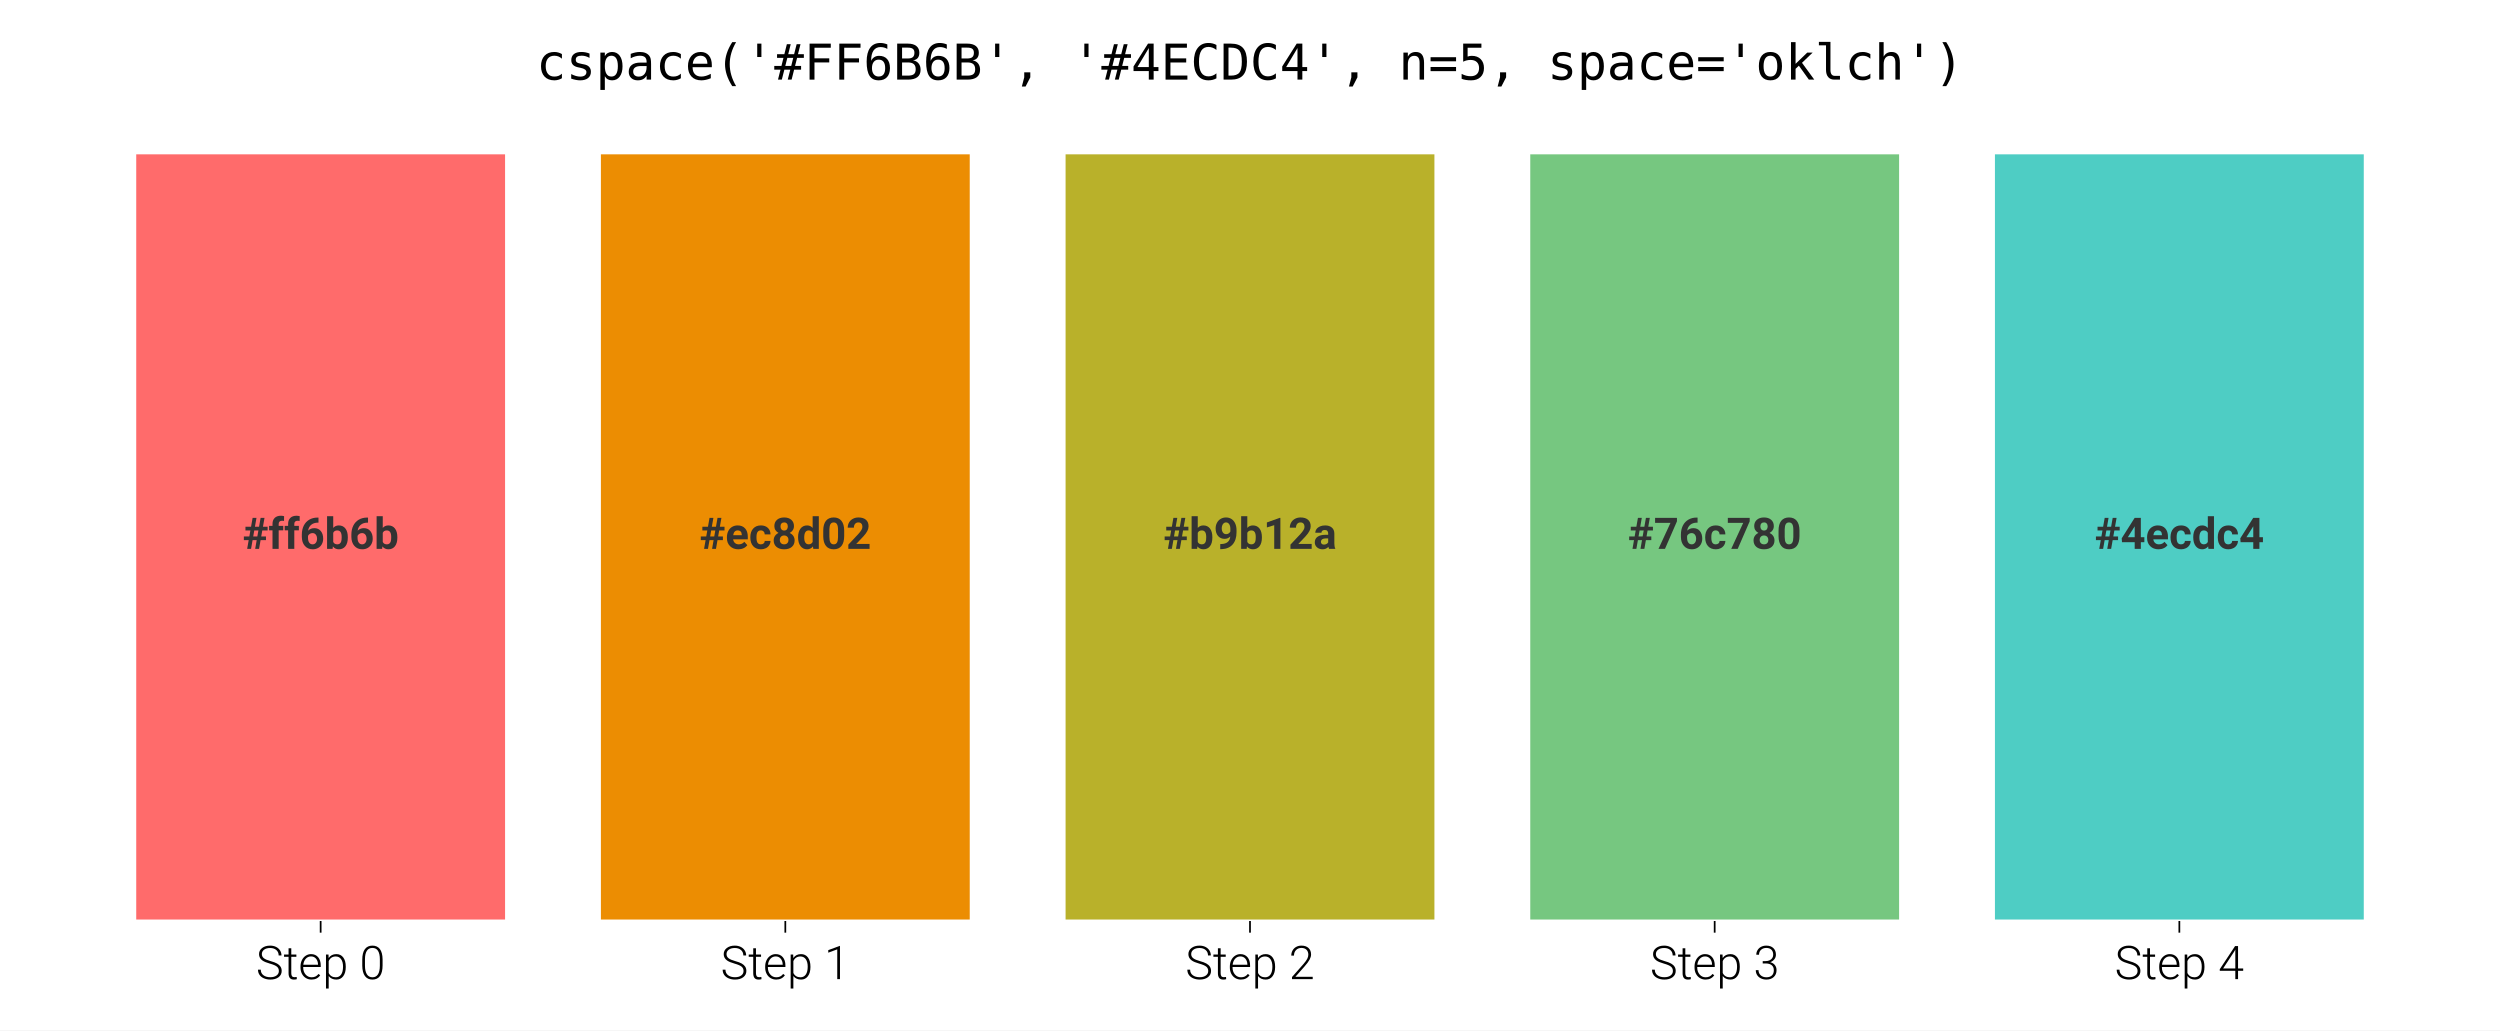
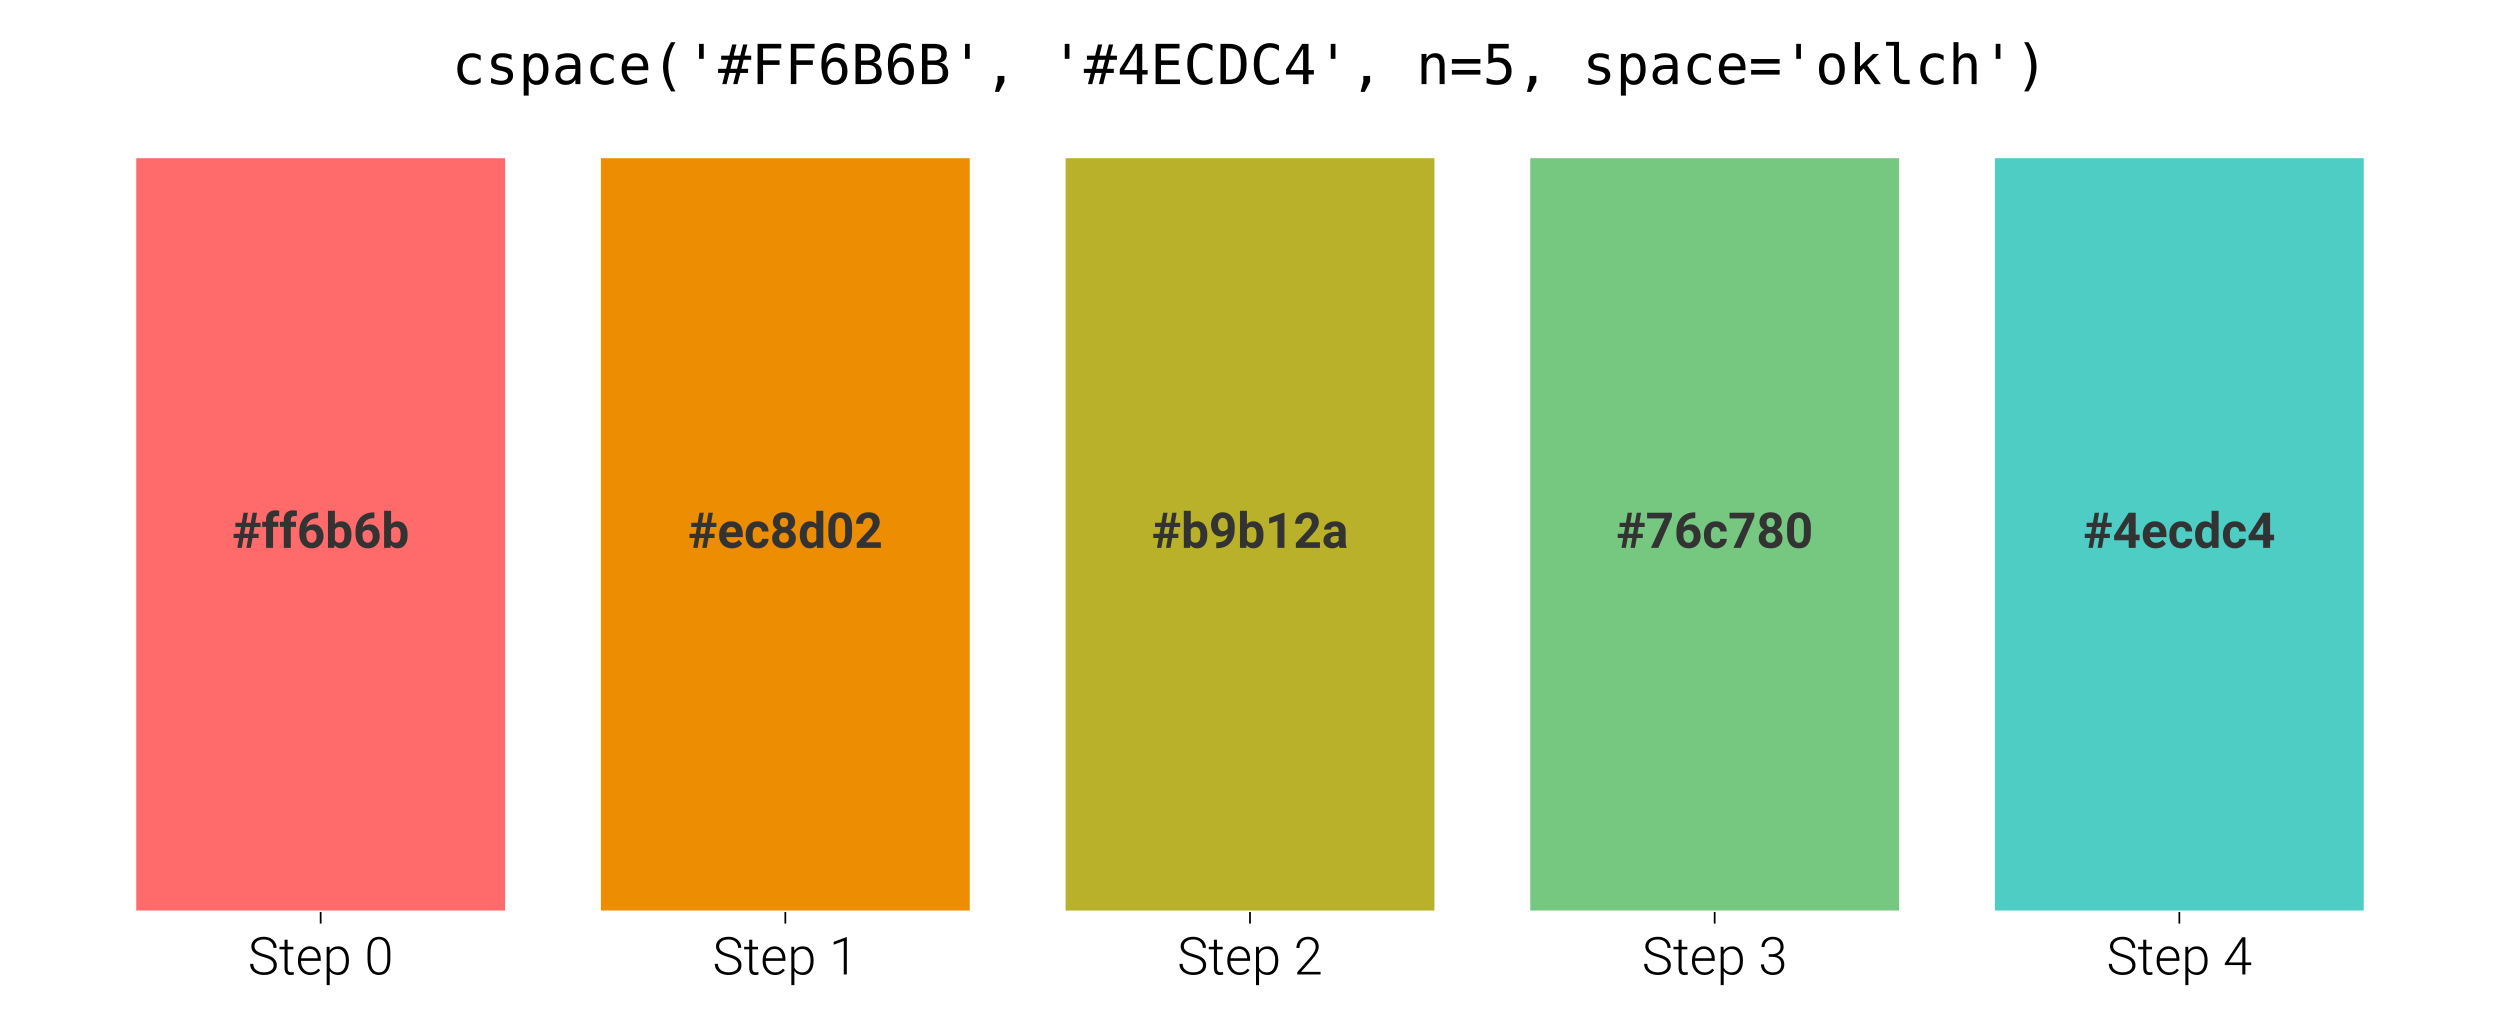
- <svg xmlns="http://www.w3.org/2000/svg" xmlns:xlink="http://www.w3.org/1999/xlink" width="430.216pt" height="177.319pt" viewBox="0 0 430.216 177.319" version="1.1">
+ <svg xmlns="http://www.w3.org/2000/svg" xmlns:xlink="http://www.w3.org/1999/xlink" width="430.056pt" height="176.659pt" viewBox="0 0 430.056 176.659" version="1.1">
  <defs>
    <style type="text/css">*{stroke-linejoin: round; stroke-linecap: butt}</style>
  </defs>
  <g id="figure_1">
    <g id="patch_1">
-       <path d="M 0 177.319  L 430.216 177.319  L 430.216 0  L 0 0  z " style="fill: #ffffff" />
+       <path d="M 0 176.659  L 430.056 176.659  L 430.056 0  L 0 0  z " style="fill: #ffffff" />
    </g>
    <g id="axes_1">
      <g id="patch_2">
-         <path d="M 7.2 158.494  L 423.016 158.494  L 423.016 19.704  L 7.2 19.704  z " style="fill: #ffffff" />
+         <path d="M 7.2 156.881  L 422.856 156.881  L 422.856 20.469  L 7.2 20.469  z " style="fill: #ffffff" />
      </g>
      <g id="patch_3">
-         <path d="M 23.193 158.494  L 87.165 158.494  L 87.165 26.313  L 23.193 26.313  z " clip-path="url(#pc595d42ce3)" style="fill: #ff6b6b; stroke: #ffffff; stroke-width: 0.5; stroke-linejoin: miter" />
+         <path d="M 23.187 156.881  L 87.134 156.881  L 87.134 26.965  L 23.187 26.965  z " clip-path="url(#p23bd2261ed)" style="fill: #ff6b6b; stroke: #ffffff; stroke-width: 0.5; stroke-linejoin: miter" />
      </g>
      <g id="patch_4">
-         <path d="M 103.157 158.494  L 167.129 158.494  L 167.129 26.313  L 103.157 26.313  z " clip-path="url(#pc595d42ce3)" style="fill: #ec8d02; stroke: #ffffff; stroke-width: 0.5; stroke-linejoin: miter" />
+         <path d="M 103.121 156.881  L 167.068 156.881  L 167.068 26.965  L 103.121 26.965  z " clip-path="url(#p23bd2261ed)" style="fill: #ec8d02; stroke: #ffffff; stroke-width: 0.5; stroke-linejoin: miter" />
      </g>
      <g id="patch_5">
-         <path d="M 183.122 158.494  L 247.094 158.494  L 247.094 26.313  L 183.122 26.313  z " clip-path="url(#pc595d42ce3)" style="fill: #b9b12a; stroke: #ffffff; stroke-width: 0.5; stroke-linejoin: miter" />
+         <path d="M 183.054 156.881  L 247.001 156.881  L 247.001 26.965  L 183.054 26.965  z " clip-path="url(#p23bd2261ed)" style="fill: #b9b12a; stroke: #ffffff; stroke-width: 0.5; stroke-linejoin: miter" />
      </g>
      <g id="patch_6">
-         <path d="M 263.087 158.494  L 327.058 158.494  L 327.058 26.313  L 263.087 26.313  z " clip-path="url(#pc595d42ce3)" style="fill: #76c780; stroke: #ffffff; stroke-width: 0.5; stroke-linejoin: miter" />
+         <path d="M 262.988 156.881  L 326.935 156.881  L 326.935 26.965  L 262.988 26.965  z " clip-path="url(#p23bd2261ed)" style="fill: #76c780; stroke: #ffffff; stroke-width: 0.5; stroke-linejoin: miter" />
      </g>
      <g id="patch_7">
-         <path d="M 343.051 158.494  L 407.023 158.494  L 407.023 26.313  L 343.051 26.313  z " clip-path="url(#pc595d42ce3)" style="fill: #4ecdc4; stroke: #ffffff; stroke-width: 0.5; stroke-linejoin: miter" />
+         <path d="M 342.922 156.881  L 406.869 156.881  L 406.869 26.965  L 342.922 26.965  z " clip-path="url(#p23bd2261ed)" style="fill: #4ecdc4; stroke: #ffffff; stroke-width: 0.5; stroke-linejoin: miter" />
      </g>
      <g id="matplotlib.axis_1">
        <g id="xtick_1">
          <g id="line2d_1">
            <defs>
-               <path id="ma84f473c8e" d="M 0 0  L 0 2  " style="stroke: #000000; stroke-width: 0.3" />
+               <path id="m0c2457143b" d="M 0 0  L 0 2  " style="stroke: #000000; stroke-width: 0.3" />
            </defs>
            <g>
-               <use xlink:href="#ma84f473c8e" x="55.179" y="158.494" style="stroke: #000000; stroke-width: 0.3" />
+               <use xlink:href="#m0c2457143b" x="55.16" y="156.881" style="stroke: #000000; stroke-width: 0.3" />
            </g>
          </g>
          <g id="text_1">
-             <g transform="translate(44.05185 168.4939) scale(0.08 -0.08)">
+             <g transform="translate(42.64252 167.6311) scale(0.09 -0.09)">
              <defs>
                <path id="Roboto-Light-53" d="M 3150 1119  Q 3150 1497 2884 1717  Q 2619 1938 1912 2136  Q 1206 2334 881 2569  Q 419 2900 419 3438  Q 419 3959 848 4286  Q 1278 4613 1947 4613  Q 2400 4613 2758 4438  Q 3116 4263 3312 3950  Q 3509 3638 3509 3253  L 3122 3253  Q 3122 3719 2803 4001  Q 2484 4284 1947 4284  Q 1425 4284 1115 4051  Q 806 3819 806 3444  Q 806 3097 1084 2878  Q 1363 2659 1975 2492  Q 2588 2325 2903 2145  Q 3219 1966 3378 1716  Q 3538 1466 3538 1125  Q 3538 588 3108 262  Q 2678 -63 1975 -63  Q 1494 -63 1092 109  Q 691 281 483 590  Q 275 900 275 1300  L 659 1300  Q 659 819 1018 541  Q 1378 263 1975 263  Q 2506 263 2828 497  Q 3150 731 3150 1119  z " transform="scale(0.015625)" />
                <path id="Roboto-Light-74" d="M 1069 4247  L 1069 3381  L 1769 3381  L 1769 3075  L 1069 3075  L 1069 822  Q 1069 541 1170 403  Q 1272 266 1509 266  Q 1603 266 1813 297  L 1828 -9  Q 1681 -63 1428 -63  Q 1044 -63 869 160  Q 694 384 694 819  L 694 3075  L 72 3075  L 72 3381  L 694 3381  L 694 4247  L 1069 4247  z " transform="scale(0.015625)" />
                <path id="Roboto-Light-65" d="M 1797 -63  Q 1366 -63 1017 150  Q 669 363 475 742  Q 281 1122 281 1594  L 281 1728  Q 281 2216 470 2606  Q 659 2997 996 3220  Q 1334 3444 1728 3444  Q 2344 3444 2705 3023  Q 3066 2603 3066 1875  L 3066 1666  L 653 1666  L 653 1594  Q 653 1019 983 636  Q 1313 253 1813 253  Q 2113 253 2342 362  Q 2572 472 2759 713  L 2994 534  Q 2581 -63 1797 -63  z M 1728 3125  Q 1306 3125 1017 2815  Q 728 2506 666 1984  L 2694 1984  L 2694 2025  Q 2678 2513 2415 2819  Q 2153 3125 1728 3125  z " transform="scale(0.015625)" />
                <path id="Roboto-Light-70" d="M 3206 1656  Q 3206 866 2856 401  Q 2506 -63 1919 -63  Q 1225 -63 856 425  L 856 -1300  L 484 -1300  L 484 3381  L 831 3381  L 850 2903  Q 1216 3444 1909 3444  Q 2516 3444 2861 2984  Q 3206 2525 3206 1709  L 3206 1656  z M 2831 1722  Q 2831 2369 2565 2744  Q 2300 3119 1825 3119  Q 1481 3119 1234 2953  Q 988 2788 856 2472  L 856 850  Q 991 559 1241 406  Q 1491 253 1831 253  Q 2303 253 2567 629  Q 2831 1006 2831 1722  z " transform="scale(0.015625)" />
                <path id="Roboto-Light-20" transform="scale(0.015625)" />
                <path id="Roboto-Light-30" d="M 3172 1897  Q 3172 934 2819 435  Q 2466 -63 1778 -63  Q 1103 -63 743 426  Q 384 916 375 1850  L 375 2666  Q 375 3625 731 4119  Q 1088 4613 1772 4613  Q 2447 4613 2803 4136  Q 3159 3659 3172 2731  L 3172 1897  z M 2797 2713  Q 2797 3494 2542 3894  Q 2288 4294 1772 4294  Q 1266 4294 1009 3903  Q 753 3513 747 2750  L 747 1856  Q 747 1078 1011 665  Q 1275 253 1778 253  Q 2278 253 2536 656  Q 2794 1059 2797 1838  L 2797 2713  z " transform="scale(0.015625)" />
              </defs>
              <use xlink:href="#Roboto-Light-53" />
              <use xlink:href="#Roboto-Light-74" transform="translate(59.22852 0)" />
              <use xlink:href="#Roboto-Light-65" transform="translate(91.35742 0)" />
              <use xlink:href="#Roboto-Light-70" transform="translate(143.0176 0)" />
              <use xlink:href="#Roboto-Light-20" transform="translate(198.4375 0)" />
              <use xlink:href="#Roboto-Light-30" transform="translate(222.7539 0)" />
            </g>
          </g>
        </g>
        <g id="xtick_2">
          <g id="line2d_2">
            <g>
-               <use xlink:href="#ma84f473c8e" x="135.143" y="158.494" style="stroke: #000000; stroke-width: 0.3" />
+               <use xlink:href="#m0c2457143b" x="135.094" y="156.881" style="stroke: #000000; stroke-width: 0.3" />
            </g>
          </g>
          <g id="text_2">
-             <g transform="translate(124.0164 168.4939) scale(0.08 -0.08)">
+             <g transform="translate(122.5763 167.6311) scale(0.09 -0.09)">
              <defs>
                <path id="Roboto-Light-31" d="M 2169 0  L 1794 0  L 1794 4100  L 556 3641  L 556 3991  L 2106 4566  L 2169 4566  L 2169 0  z " transform="scale(0.015625)" />
              </defs>
              <use xlink:href="#Roboto-Light-53" />
              <use xlink:href="#Roboto-Light-74" transform="translate(59.22852 0)" />
              <use xlink:href="#Roboto-Light-65" transform="translate(91.35742 0)" />
              <use xlink:href="#Roboto-Light-70" transform="translate(143.0176 0)" />
              <use xlink:href="#Roboto-Light-20" transform="translate(198.4375 0)" />
              <use xlink:href="#Roboto-Light-31" transform="translate(222.7539 0)" />
            </g>
          </g>
        </g>
        <g id="xtick_3">
          <g id="line2d_3">
            <g>
-               <use xlink:href="#ma84f473c8e" x="215.108" y="158.494" style="stroke: #000000; stroke-width: 0.3" />
+               <use xlink:href="#m0c2457143b" x="215.028" y="156.881" style="stroke: #000000; stroke-width: 0.3" />
            </g>
          </g>
          <g id="text_3">
-             <g transform="translate(203.9809 168.4939) scale(0.08 -0.08)">
+             <g transform="translate(202.51 167.6311) scale(0.09 -0.09)">
              <defs>
                <path id="Roboto-Light-32" d="M 3278 0  L 428 0  L 428 288  L 1988 2056  Q 2375 2503 2525 2793  Q 2675 3084 2675 3359  Q 2675 3791 2422 4042  Q 2169 4294 1725 4294  Q 1266 4294 983 4000  Q 700 3706 700 3238  L 328 3238  Q 328 3622 501 3937  Q 675 4253 995 4433  Q 1316 4613 1725 4613  Q 2350 4613 2701 4284  Q 3053 3956 3053 3391  Q 3053 3072 2854 2694  Q 2656 2316 2156 1750  L 888 316  L 3278 316  L 3278 0  z " transform="scale(0.015625)" />
              </defs>
              <use xlink:href="#Roboto-Light-53" />
              <use xlink:href="#Roboto-Light-74" transform="translate(59.22852 0)" />
              <use xlink:href="#Roboto-Light-65" transform="translate(91.35742 0)" />
              <use xlink:href="#Roboto-Light-70" transform="translate(143.0176 0)" />
              <use xlink:href="#Roboto-Light-20" transform="translate(198.4375 0)" />
              <use xlink:href="#Roboto-Light-32" transform="translate(222.7539 0)" />
            </g>
          </g>
        </g>
        <g id="xtick_4">
          <g id="line2d_4">
            <g>
-               <use xlink:href="#ma84f473c8e" x="295.072" y="158.494" style="stroke: #000000; stroke-width: 0.3" />
+               <use xlink:href="#m0c2457143b" x="294.962" y="156.881" style="stroke: #000000; stroke-width: 0.3" />
            </g>
          </g>
          <g id="text_4">
-             <g transform="translate(283.9454 168.4939) scale(0.08 -0.08)">
+             <g transform="translate(282.4438 167.6311) scale(0.09 -0.09)">
              <defs>
                <path id="Roboto-Light-33" d="M 1259 2478  L 1647 2478  Q 1969 2478 2209 2592  Q 2450 2706 2576 2904  Q 2703 3103 2703 3363  Q 2703 3800 2456 4047  Q 2209 4294 1747 4294  Q 1309 4294 1029 4036  Q 750 3778 750 3356  L 375 3356  Q 375 3709 553 4001  Q 731 4294 1047 4453  Q 1363 4613 1747 4613  Q 2366 4613 2722 4275  Q 3078 3938 3078 3350  Q 3078 3022 2870 2745  Q 2663 2469 2300 2331  Q 2725 2213 2944 1923  Q 3163 1634 3163 1234  Q 3163 650 2781 293  Q 2400 -63 1763 -63  Q 1356 -63 1017 100  Q 678 263 492 555  Q 306 847 306 1234  L 681 1234  Q 681 800 984 526  Q 1288 253 1763 253  Q 2247 253 2517 501  Q 2788 750 2788 1222  Q 2788 1678 2495 1918  Q 2203 2159 1634 2159  L 1259 2159  L 1259 2478  z " transform="scale(0.015625)" />
              </defs>
              <use xlink:href="#Roboto-Light-53" />
              <use xlink:href="#Roboto-Light-74" transform="translate(59.22852 0)" />
              <use xlink:href="#Roboto-Light-65" transform="translate(91.35742 0)" />
              <use xlink:href="#Roboto-Light-70" transform="translate(143.0176 0)" />
              <use xlink:href="#Roboto-Light-20" transform="translate(198.4375 0)" />
              <use xlink:href="#Roboto-Light-33" transform="translate(222.7539 0)" />
            </g>
          </g>
        </g>
        <g id="xtick_5">
          <g id="line2d_5">
            <g>
-               <use xlink:href="#ma84f473c8e" x="375.037" y="158.494" style="stroke: #000000; stroke-width: 0.3" />
+               <use xlink:href="#m0c2457143b" x="374.895" y="156.881" style="stroke: #000000; stroke-width: 0.3" />
            </g>
          </g>
          <g id="text_5">
-             <g transform="translate(363.91 168.4939) scale(0.08 -0.08)">
+             <g transform="translate(362.3776 167.6311) scale(0.09 -0.09)">
              <defs>
                <path id="Roboto-Light-34" d="M 2725 1466  L 3434 1466  L 3434 1150  L 2725 1150  L 2725 0  L 2350 0  L 2350 1150  L 209 1150  L 209 1363  L 2316 4550  L 2725 4550  L 2725 1466  z M 669 1466  L 2350 1466  L 2350 4066  L 2184 3778  L 669 1466  z " transform="scale(0.015625)" />
              </defs>
              <use xlink:href="#Roboto-Light-53" />
              <use xlink:href="#Roboto-Light-74" transform="translate(59.22852 0)" />
              <use xlink:href="#Roboto-Light-65" transform="translate(91.35742 0)" />
              <use xlink:href="#Roboto-Light-70" transform="translate(143.0176 0)" />
              <use xlink:href="#Roboto-Light-20" transform="translate(198.4375 0)" />
              <use xlink:href="#Roboto-Light-34" transform="translate(222.7539 0)" />
            </g>
          </g>
        </g>
      </g>
      <g id="matplotlib.axis_2" />
      <g id="text_6">
-         <g style="fill: #333333" transform="translate(41.73087 94.45415) scale(0.075 -0.075)">
+         <g style="fill: #333333" transform="translate(39.91936 94.24719) scale(0.085 -0.085)">
          <defs>
            <path id="Roboto-Bold-23" d="M 2084 1281  L 1481 1281  L 1256 0  L 684 0  L 909 1281  L 200 1281  L 200 1819  L 1003 1819  L 1159 2706  L 434 2706  L 434 3250  L 1256 3250  L 1484 4550  L 2053 4550  L 1825 3250  L 2431 3250  L 2659 4550  L 3231 4550  L 3003 3250  L 3688 3250  L 3688 2706  L 2906 2706  L 2750 1819  L 3450 1819  L 3450 1281  L 2656 1281  L 2431 0  L 1859 0  L 2084 1281  z M 1575 1819  L 2178 1819  L 2334 2706  L 1728 2706  L 1575 1819  z " transform="scale(0.015625)" />
            <path id="Roboto-Bold-66" d="M 594 0  L 594 2719  L 91 2719  L 91 3381  L 594 3381  L 594 3669  Q 594 4238 920 4552  Q 1247 4866 1834 4866  Q 2022 4866 2294 4803  L 2284 4103  Q 2172 4131 2009 4131  Q 1500 4131 1500 3653  L 1500 3381  L 2172 3381  L 2172 2719  L 1500 2719  L 1500 0  L 594 0  z " transform="scale(0.015625)" />
            <path id="Roboto-Bold-36" d="M 2759 4597  L 2759 3853  L 2672 3853  Q 2059 3844 1686 3534  Q 1313 3225 1238 2675  Q 1600 3044 2153 3044  Q 2747 3044 3097 2619  Q 3447 2194 3447 1500  Q 3447 1056 3255 697  Q 3063 338 2711 137  Q 2359 -63 1916 -63  Q 1197 -63 755 437  Q 313 938 313 1772  L 313 2097  Q 313 2838 592 3405  Q 872 3972 1395 4283  Q 1919 4594 2609 4597  L 2759 4597  z M 1878 2319  Q 1659 2319 1481 2205  Q 1303 2091 1219 1903  L 1219 1628  Q 1219 1175 1397 920  Q 1575 666 1897 666  Q 2188 666 2367 895  Q 2547 1125 2547 1491  Q 2547 1863 2365 2091  Q 2184 2319 1878 2319  z " transform="scale(0.015625)" />
            <path id="Roboto-Bold-62" d="M 3394 1659  Q 3394 847 3047 392  Q 2700 -63 2078 -63  Q 1528 -63 1200 359  L 1159 0  L 347 0  L 347 4800  L 1250 4800  L 1250 3078  Q 1563 3444 2072 3444  Q 2691 3444 3042 2989  Q 3394 2534 3394 1709  L 3394 1659  z M 2491 1725  Q 2491 2238 2328 2473  Q 2166 2709 1844 2709  Q 1413 2709 1250 2356  L 1250 1022  Q 1416 666 1850 666  Q 2288 666 2425 1097  Q 2491 1303 2491 1725  z " transform="scale(0.015625)" />
          </defs>
          <use xlink:href="#Roboto-Bold-23" />
          <use xlink:href="#Roboto-Bold-66" transform="translate(59.57031 0)" />
          <use xlink:href="#Roboto-Bold-66" transform="translate(95.41016 0)" />
          <use xlink:href="#Roboto-Bold-36" transform="translate(131.25 0)" />
          <use xlink:href="#Roboto-Bold-62" transform="translate(188.623 0)" />
          <use xlink:href="#Roboto-Bold-36" transform="translate(244.9219 0)" />
          <use xlink:href="#Roboto-Bold-62" transform="translate(302.2949 0)" />
        </g>
      </g>
      <g id="text_7">
-         <g style="fill: #333333" transform="translate(120.3589 94.45415) scale(0.075 -0.075)">
+         <g style="fill: #333333" transform="translate(118.3384 94.24719) scale(0.085 -0.085)">
          <defs>
            <path id="Roboto-Bold-65" d="M 1903 -63  Q 1159 -63 692 393  Q 225 850 225 1609  L 225 1697  Q 225 2206 422 2607  Q 619 3009 980 3226  Q 1341 3444 1803 3444  Q 2497 3444 2895 3006  Q 3294 2569 3294 1766  L 3294 1397  L 1141 1397  Q 1184 1066 1404 866  Q 1625 666 1963 666  Q 2484 666 2778 1044  L 3222 547  Q 3019 259 2672 98  Q 2325 -63 1903 -63  z M 1800 2713  Q 1531 2713 1364 2531  Q 1197 2350 1150 2013  L 2406 2013  L 2406 2084  Q 2400 2384 2244 2548  Q 2088 2713 1800 2713  z " transform="scale(0.015625)" />
            <path id="Roboto-Bold-63" d="M 1753 666  Q 2003 666 2159 803  Q 2316 941 2322 1169  L 3169 1169  Q 3166 825 2981 539  Q 2797 253 2476 95  Q 2156 -63 1769 -63  Q 1044 -63 625 398  Q 206 859 206 1672  L 206 1731  Q 206 2513 622 2978  Q 1038 3444 1763 3444  Q 2397 3444 2780 3083  Q 3163 2722 3169 2122  L 2322 2122  Q 2316 2384 2159 2548  Q 2003 2713 1747 2713  Q 1431 2713 1270 2483  Q 1109 2253 1109 1738  L 1109 1644  Q 1109 1122 1268 894  Q 1428 666 1753 666  z " transform="scale(0.015625)" />
            <path id="Roboto-Bold-38" d="M 3275 3341  Q 3275 3009 3109 2753  Q 2944 2497 2653 2344  Q 2984 2184 3178 1904  Q 3372 1625 3372 1247  Q 3372 641 2959 289  Q 2547 -63 1837 -63  Q 1128 -63 712 290  Q 297 644 297 1247  Q 297 1625 490 1906  Q 684 2188 1013 2344  Q 722 2497 558 2753  Q 394 3009 394 3341  Q 394 3922 781 4267  Q 1169 4613 1834 4613  Q 2497 4613 2886 4270  Q 3275 3928 3275 3341  z M 2466 1313  Q 2466 1609 2294 1787  Q 2122 1966 1831 1966  Q 1544 1966 1372 1789  Q 1200 1613 1200 1313  Q 1200 1022 1369 844  Q 1538 666 1838 666  Q 2131 666 2298 837  Q 2466 1009 2466 1313  z M 2372 3297  Q 2372 3563 2231 3723  Q 2091 3884 1834 3884  Q 1581 3884 1440 3728  Q 1300 3572 1300 3297  Q 1300 3025 1440 2859  Q 1581 2694 1837 2694  Q 2094 2694 2233 2859  Q 2372 3025 2372 3297  z " transform="scale(0.015625)" />
            <path id="Roboto-Bold-64" d="M 206 1716  Q 206 2506 561 2975  Q 916 3444 1531 3444  Q 2025 3444 2347 3075  L 2347 4800  L 3253 4800  L 3253 0  L 2438 0  L 2394 359  Q 2056 -63 1525 -63  Q 928 -63 567 407  Q 206 878 206 1716  z M 1109 1650  Q 1109 1175 1275 922  Q 1441 669 1756 669  Q 2175 669 2347 1022  L 2347 2356  Q 2178 2709 1763 2709  Q 1109 2709 1109 1650  z " transform="scale(0.015625)" />
            <path id="Roboto-Bold-30" d="M 3372 1881  Q 3372 938 2981 437  Q 2591 -63 1838 -63  Q 1094 -63 700 428  Q 306 919 297 1834  L 297 2672  Q 297 3625 692 4119  Q 1088 4613 1831 4613  Q 2575 4613 2969 4123  Q 3363 3634 3372 2719  L 3372 1881  z M 2469 2800  Q 2469 3366 2314 3623  Q 2159 3881 1831 3881  Q 1513 3881 1361 3636  Q 1209 3391 1200 2869  L 1200 1763  Q 1200 1206 1351 936  Q 1503 666 1838 666  Q 2169 666 2316 925  Q 2463 1184 2469 1719  L 2469 2800  z " transform="scale(0.015625)" />
            <path id="Roboto-Bold-32" d="M 3428 0  L 309 0  L 309 619  L 1781 2188  Q 2084 2519 2229 2766  Q 2375 3013 2375 3234  Q 2375 3538 2222 3711  Q 2069 3884 1784 3884  Q 1478 3884 1301 3673  Q 1125 3463 1125 3119  L 219 3119  Q 219 3534 417 3878  Q 616 4222 978 4417  Q 1341 4613 1800 4613  Q 2503 4613 2892 4275  Q 3281 3938 3281 3322  Q 3281 2984 3106 2634  Q 2931 2284 2506 1819  L 1472 728  L 3428 728  L 3428 0  z " transform="scale(0.015625)" />
          </defs>
          <use xlink:href="#Roboto-Bold-23" />
          <use xlink:href="#Roboto-Bold-65" transform="translate(59.57031 0)" />
          <use xlink:href="#Roboto-Bold-63" transform="translate(113.623 0)" />
          <use xlink:href="#Roboto-Bold-38" transform="translate(165.7715 0)" />
          <use xlink:href="#Roboto-Bold-64" transform="translate(223.1445 0)" />
          <use xlink:href="#Roboto-Bold-30" transform="translate(279.4922 0)" />
          <use xlink:href="#Roboto-Bold-32" transform="translate(336.8652 0)" />
        </g>
      </g>
      <g id="text_8">
-         <g style="fill: #333333" transform="translate(200.1863 94.45415) scale(0.075 -0.075)">
+         <g style="fill: #333333" transform="translate(198.1168 94.24719) scale(0.085 -0.085)">
          <defs>
            <path id="Roboto-Bold-39" d="M 2422 1819  Q 2069 1472 1597 1472  Q 994 1472 631 1886  Q 269 2300 269 3003  Q 269 3450 464 3823  Q 659 4197 1009 4405  Q 1359 4613 1797 4613  Q 2247 4613 2597 4388  Q 2947 4163 3140 3741  Q 3334 3319 3338 2775  L 3338 2441  Q 3338 1303 2772 653  Q 2206 3 1169 -41  L 947 -44  L 947 709  L 1147 713  Q 2325 766 2422 1819  z M 1819 2163  Q 2038 2163 2195 2275  Q 2353 2388 2434 2547  L 2434 2919  Q 2434 3378 2259 3631  Q 2084 3884 1791 3884  Q 1519 3884 1344 3636  Q 1169 3388 1169 3013  Q 1169 2641 1339 2402  Q 1509 2163 1819 2163  z " transform="scale(0.015625)" />
            <path id="Roboto-Bold-31" d="M 2503 0  L 1600 0  L 1600 3481  L 522 3147  L 522 3881  L 2406 4556  L 2503 4556  L 2503 0  z " transform="scale(0.015625)" />
            <path id="Roboto-Bold-61" d="M 2306 0  Q 2244 122 2216 303  Q 1888 -63 1363 -63  Q 866 -63 539 225  Q 213 513 213 950  Q 213 1488 611 1775  Q 1009 2063 1763 2066  L 2178 2066  L 2178 2259  Q 2178 2494 2058 2634  Q 1938 2775 1678 2775  Q 1450 2775 1320 2665  Q 1191 2556 1191 2366  L 288 2366  Q 288 2659 469 2909  Q 650 3159 981 3301  Q 1313 3444 1725 3444  Q 2350 3444 2717 3130  Q 3084 2816 3084 2247  L 3084 781  Q 3088 300 3219 53  L 3219 0  L 2306 0  z M 1559 628  Q 1759 628 1928 717  Q 2097 806 2178 956  L 2178 1538  L 1841 1538  Q 1163 1538 1119 1069  L 1116 1016  Q 1116 847 1234 737  Q 1353 628 1559 628  z " transform="scale(0.015625)" />
          </defs>
          <use xlink:href="#Roboto-Bold-23" />
          <use xlink:href="#Roboto-Bold-62" transform="translate(59.57031 0)" />
          <use xlink:href="#Roboto-Bold-39" transform="translate(115.8691 0)" />
          <use xlink:href="#Roboto-Bold-62" transform="translate(173.2422 0)" />
          <use xlink:href="#Roboto-Bold-31" transform="translate(229.541 0)" />
          <use xlink:href="#Roboto-Bold-32" transform="translate(286.9141 0)" />
          <use xlink:href="#Roboto-Bold-61" transform="translate(344.2871 0)" />
        </g>
      </g>
      <g id="text_9">
-         <g style="fill: #333333" transform="translate(280.1245 94.45415) scale(0.075 -0.075)">
+         <g style="fill: #333333" transform="translate(278.0206 94.24719) scale(0.085 -0.085)">
          <defs>
            <path id="Roboto-Bold-37" d="M 3403 4044  L 1644 0  L 691 0  L 2453 3819  L 191 3819  L 191 4550  L 3403 4550  L 3403 4044  z " transform="scale(0.015625)" />
          </defs>
          <use xlink:href="#Roboto-Bold-23" />
          <use xlink:href="#Roboto-Bold-37" transform="translate(59.57031 0)" />
          <use xlink:href="#Roboto-Bold-36" transform="translate(116.9434 0)" />
          <use xlink:href="#Roboto-Bold-63" transform="translate(174.3164 0)" />
          <use xlink:href="#Roboto-Bold-37" transform="translate(226.4648 0)" />
          <use xlink:href="#Roboto-Bold-38" transform="translate(283.8379 0)" />
          <use xlink:href="#Roboto-Bold-30" transform="translate(341.2109 0)" />
        </g>
      </g>
      <g id="text_10">
-         <g style="fill: #333333" transform="translate(360.4482 94.45415) scale(0.075 -0.075)">
+         <g style="fill: #333333" transform="translate(358.3615 94.24719) scale(0.085 -0.085)">
          <defs>
            <path id="Roboto-Bold-34" d="M 2981 1713  L 3497 1713  L 3497 984  L 2981 984  L 2981 0  L 2078 0  L 2078 984  L 213 984  L 172 1553  L 2069 4550  L 2981 4550  L 2981 1713  z M 1072 1713  L 2078 1713  L 2078 3319  L 2019 3216  L 1072 1713  z " transform="scale(0.015625)" />
          </defs>
          <use xlink:href="#Roboto-Bold-23" />
          <use xlink:href="#Roboto-Bold-34" transform="translate(59.57031 0)" />
          <use xlink:href="#Roboto-Bold-65" transform="translate(116.9434 0)" />
          <use xlink:href="#Roboto-Bold-63" transform="translate(170.9961 0)" />
          <use xlink:href="#Roboto-Bold-64" transform="translate(223.1445 0)" />
          <use xlink:href="#Roboto-Bold-63" transform="translate(279.4922 0)" />
          <use xlink:href="#Roboto-Bold-34" transform="translate(331.6406 0)" />
        </g>
      </g>
      <g id="text_11">
-         <g transform="translate(92.29341 13.70383) scale(0.085 -0.085)">
+         <g transform="translate(77.76466 14.46898) scale(0.095 -0.095)">
          <defs>
            <path id="DejaVuSansMono-63" d="M 3316 178  Q 3084 44 2839 -23  Q 2594 -91 2338 -91  Q 1525 -91 1067 396  Q 609 884 609 1747  Q 609 2609 1067 3096  Q 1525 3584 2338 3584  Q 2591 3584 2831 3518  Q 3072 3453 3316 3316  L 3316 2713  Q 3088 2916 2858 3006  Q 2628 3097 2338 3097  Q 1797 3097 1506 2747  Q 1216 2397 1216 1747  Q 1216 1100 1508 748  Q 1800 397 2338 397  Q 2638 397 2875 489  Q 3113 581 3316 775  L 3316 178  z " transform="scale(0.015625)" />
            <path id="DejaVuSansMono-73" d="M 3041 3378  L 3041 2816  Q 2794 2959 2544 3031  Q 2294 3103 2034 3103  Q 1644 3103 1451 2976  Q 1259 2850 1259 2591  Q 1259 2356 1403 2240  Q 1547 2125 2119 2016  L 2350 1972  Q 2778 1891 2998 1647  Q 3219 1403 3219 1013  Q 3219 494 2850 201  Q 2481 -91 1825 -91  Q 1566 -91 1281 -36  Q 997 19 666 128  L 666 722  Q 988 556 1281 473  Q 1575 391 1838 391  Q 2219 391 2428 545  Q 2638 700 2638 978  Q 2638 1378 1872 1531  L 1847 1538  L 1631 1581  Q 1134 1678 906 1908  Q 678 2138 678 2534  Q 678 3038 1018 3311  Q 1359 3584 1991 3584  Q 2272 3584 2531 3532  Q 2791 3481 3041 3378  z " transform="scale(0.015625)" />
            <path id="DejaVuSansMono-70" d="M 1172 441  L 1172 -1331  L 594 -1331  L 594 3500  L 1172 3500  L 1172 3053  Q 1316 3313 1555 3448  Q 1794 3584 2106 3584  Q 2741 3584 3102 3093  Q 3463 2603 3463 1734  Q 3463 881 3100 395  Q 2738 -91 2106 -91  Q 1788 -91 1548 45  Q 1309 181 1172 441  z M 2859 1747  Q 2859 2416 2648 2756  Q 2438 3097 2022 3097  Q 1603 3097 1387 2755  Q 1172 2413 1172 1747  Q 1172 1084 1387 740  Q 1603 397 2022 397  Q 2438 397 2648 737  Q 2859 1078 2859 1747  z " transform="scale(0.015625)" />
            <path id="DejaVuSansMono-61" d="M 2194 1759  L 2003 1759  Q 1500 1759 1245 1582  Q 991 1406 991 1056  Q 991 741 1181 566  Q 1372 391 1709 391  Q 2184 391 2456 720  Q 2728 1050 2731 1631  L 2731 1759  L 2194 1759  z M 3309 1997  L 3309 0  L 2731 0  L 2731 519  Q 2547 206 2267 57  Q 1988 -91 1588 -91  Q 1053 -91 734 211  Q 416 513 416 1019  Q 416 1603 808 1906  Q 1200 2209 1959 2209  L 2731 2209  L 2731 2300  Q 2728 2719 2518 2908  Q 2309 3097 1850 3097  Q 1556 3097 1256 3012  Q 956 2928 672 2766  L 672 3341  Q 991 3463 1283 3523  Q 1575 3584 1850 3584  Q 2284 3584 2592 3456  Q 2900 3328 3091 3072  Q 3209 2916 3259 2686  Q 3309 2456 3309 1997  z " transform="scale(0.015625)" />
            <path id="DejaVuSansMono-65" d="M 3475 1894  L 3475 1613  L 984 1613  L 984 1594  Q 984 1022 1282 709  Q 1581 397 2125 397  Q 2400 397 2700 484  Q 3000 572 3341 750  L 3341 178  Q 3013 44 2708 -23  Q 2403 -91 2119 -91  Q 1303 -91 843 398  Q 384 888 384 1747  Q 384 2584 834 3084  Q 1284 3584 2034 3584  Q 2703 3584 3089 3131  Q 3475 2678 3475 1894  z M 2900 2063  Q 2888 2569 2661 2833  Q 2434 3097 2009 3097  Q 1594 3097 1325 2822  Q 1056 2547 1006 2059  L 2900 2063  z " transform="scale(0.015625)" />
            <path id="DejaVuSansMono-28" d="M 2766 4856  Q 2350 4144 2145 3436  Q 1941 2728 1941 2009  Q 1941 1294 2145 584  Q 2350 -125 2766 -844  L 2266 -844  Q 1794 -100 1562 604  Q 1331 1309 1331 2009  Q 1331 2706 1562 3412  Q 1794 4119 2266 4856  L 2766 4856  z " transform="scale(0.015625)" />
            <path id="DejaVuSansMono-27" d="M 2194 4666  L 2194 2931  L 1650 2931  L 1650 4666  L 2194 4666  z " transform="scale(0.015625)" />
            <path id="DejaVuSansMono-23" d="M 2138 4594  L 1813 3297  L 2578 3297  L 2906 4594  L 3406 4594  L 3078 3297  L 3841 3297  L 3841 2816  L 2963 2816  L 2700 1772  L 3481 1772  L 3481 1294  L 2578 1294  L 2253 0  L 1753 0  L 2081 1294  L 1313 1294  L 984 0  L 488 0  L 813 1294  L 6 1294  L 6 1772  L 934 1772  L 1197 2816  L 366 2816  L 366 3297  L 1313 3297  L 1638 4594  L 2138 4594  z M 2463 2816  L 1697 2816  L 1434 1772  L 2203 1772  L 2463 2816  z " transform="scale(0.015625)" />
            <path id="DejaVuSansMono-46" d="M 728 4666  L 3475 4666  L 3475 4134  L 1363 4134  L 1363 2759  L 3278 2759  L 3278 2228  L 1363 2228  L 1363 0  L 728 0  L 728 4666  z " transform="scale(0.015625)" />
            <path id="DejaVuSansMono-36" d="M 3097 4563  L 3097 3981  Q 2900 4097 2678 4158  Q 2456 4219 2216 4219  Q 1616 4219 1306 3767  Q 997 3316 997 2438  Q 1147 2750 1412 2917  Q 1678 3084 2022 3084  Q 2697 3084 3067 2670  Q 3438 2256 3438 1497  Q 3438 741 3056 325  Q 2675 -91 1984 -91  Q 1172 -91 794 492  Q 416 1075 416 2328  Q 416 3509 870 4129  Q 1325 4750 2188 4750  Q 2419 4750 2650 4701  Q 2881 4653 3097 4563  z M 1972 2591  Q 1569 2591 1337 2300  Q 1106 2009 1106 1497  Q 1106 984 1337 693  Q 1569 403 1972 403  Q 2391 403 2603 679  Q 2816 956 2816 1497  Q 2816 2041 2603 2316  Q 2391 2591 1972 2591  z " transform="scale(0.015625)" />
            <path id="DejaVuSansMono-42" d="M 1153 2228  L 1153 519  L 1900 519  Q 2450 519 2684 711  Q 2919 903 2919 1344  Q 2919 1800 2672 2014  Q 2425 2228 1900 2228  L 1153 2228  z M 1153 4147  L 1153 2741  L 1888 2741  Q 2344 2741 2548 2916  Q 2753 3091 2753 3481  Q 2753 3834 2551 3990  Q 2350 4147 1888 4147  L 1153 4147  z M 519 4666  L 1900 4666  Q 2616 4666 3003 4356  Q 3391 4047 3391 3481  Q 3391 3053 3186 2806  Q 2981 2559 2572 2497  Q 3031 2428 3292 2104  Q 3553 1781 3553 1281  Q 3553 647 3137 323  Q 2722 0 1900 0  L 519 0  L 519 4666  z " transform="scale(0.015625)" />
            <path id="DejaVuSansMono-2c" d="M 1569 947  L 2356 947  L 2356 300  L 1741 -897  L 1259 -897  L 1569 300  L 1569 947  z " transform="scale(0.015625)" />
            <path id="DejaVuSansMono-20" transform="scale(0.015625)" />
            <path id="DejaVuSansMono-34" d="M 2297 4091  L 825 1625  L 2297 1625  L 2297 4091  z M 2194 4666  L 2925 4666  L 2925 1625  L 3547 1625  L 3547 1113  L 2925 1113  L 2925 0  L 2297 0  L 2297 1113  L 319 1113  L 319 1709  L 2194 4666  z " transform="scale(0.015625)" />
            <path id="DejaVuSansMono-45" d="M 616 4666  L 3384 4666  L 3384 4134  L 1247 4134  L 1247 2753  L 3291 2753  L 3291 2222  L 1247 2222  L 1247 531  L 3444 531  L 3444 0  L 616 0  L 616 4666  z " transform="scale(0.015625)" />
            <path id="DejaVuSansMono-43" d="M 3353 166  Q 3113 38 2859 -26  Q 2606 -91 2322 -91  Q 1425 -91 929 543  Q 434 1178 434 2328  Q 434 3472 932 4111  Q 1431 4750 2322 4750  Q 2606 4750 2859 4686  Q 3113 4622 3353 4494  L 3353 3847  Q 3122 4038 2856 4138  Q 2591 4238 2322 4238  Q 1706 4238 1400 3763  Q 1094 3288 1094 2328  Q 1094 1372 1400 897  Q 1706 422 2322 422  Q 2597 422 2861 522  Q 3125 622 3353 813  L 3353 166  z " transform="scale(0.015625)" />
            <path id="DejaVuSansMono-44" d="M 1363 519  Q 2159 519 2475 911  Q 2791 1303 2791 2328  Q 2791 3363 2477 3755  Q 2163 4147 1363 4147  L 1063 4147  L 1063 519  L 1363 519  z M 1375 4666  Q 2444 4666 2950 4097  Q 3456 3528 3456 2328  Q 3456 1134 2950 567  Q 2444 0 1375 0  L 428 0  L 428 4666  L 1375 4666  z " transform="scale(0.015625)" />
            <path id="DejaVuSansMono-6e" d="M 3284 2169  L 3284 0  L 2706 0  L 2706 2169  Q 2706 2641 2540 2862  Q 2375 3084 2022 3084  Q 1619 3084 1401 2798  Q 1184 2513 1184 1978  L 1184 0  L 609 0  L 609 3500  L 1184 3500  L 1184 2975  Q 1338 3275 1600 3429  Q 1863 3584 2222 3584  Q 2756 3584 3020 3232  Q 3284 2881 3284 2169  z " transform="scale(0.015625)" />
            <path id="DejaVuSansMono-3d" d="M 275 1638  L 3578 1638  L 3578 1100  L 275 1100  L 275 1638  z M 275 2906  L 3578 2906  L 3578 2375  L 275 2375  L 275 2906  z " transform="scale(0.015625)" />
            <path id="DejaVuSansMono-35" d="M 647 4666  L 3009 4666  L 3009 4134  L 1222 4134  L 1222 2988  Q 1356 3038 1492 3061  Q 1628 3084 1766 3084  Q 2491 3084 2916 2656  Q 3341 2228 3341 1497  Q 3341 759 2895 334  Q 2450 -91 1678 -91  Q 1306 -91 998 -41  Q 691 9 447 109  L 447 750  Q 734 594 1025 517  Q 1316 441 1619 441  Q 2141 441 2423 716  Q 2706 991 2706 1497  Q 2706 1997 2414 2275  Q 2122 2553 1600 2553  Q 1347 2553 1106 2495  Q 866 2438 647 2322  L 647 4666  z " transform="scale(0.015625)" />
            <path id="DejaVuSansMono-6f" d="M 1925 3097  Q 1488 3097 1263 2756  Q 1038 2416 1038 1747  Q 1038 1081 1263 739  Q 1488 397 1925 397  Q 2366 397 2591 739  Q 2816 1081 2816 1747  Q 2816 2416 2591 2756  Q 2366 3097 1925 3097  z M 1925 3584  Q 2653 3584 3039 3112  Q 3425 2641 3425 1747  Q 3425 850 3040 379  Q 2656 -91 1925 -91  Q 1197 -91 812 379  Q 428 850 428 1747  Q 428 2641 812 3112  Q 1197 3584 1925 3584  z " transform="scale(0.015625)" />
            <path id="DejaVuSansMono-6b" d="M 738 4863  L 1331 4863  L 1331 2047  L 2841 3500  L 3541 3500  L 2163 2181  L 3756 0  L 3053 0  L 1759 1806  L 1331 1403  L 1331 0  L 738 0  L 738 4863  z " transform="scale(0.015625)" />
            <path id="DejaVuSansMono-6c" d="M 1997 1269  Q 1997 881 2139 684  Q 2281 488 2559 488  L 3231 488  L 3231 0  L 2503 0  Q 1988 0 1705 331  Q 1422 663 1422 1269  L 1422 4447  L 500 4447  L 500 4897  L 1997 4897  L 1997 1269  z " transform="scale(0.015625)" />
            <path id="DejaVuSansMono-68" d="M 3284 2169  L 3284 0  L 2706 0  L 2706 2169  Q 2706 2641 2540 2862  Q 2375 3084 2022 3084  Q 1619 3084 1401 2798  Q 1184 2513 1184 1978  L 1184 0  L 609 0  L 609 4863  L 1184 4863  L 1184 2975  Q 1338 3275 1600 3429  Q 1863 3584 2222 3584  Q 2756 3584 3020 3232  Q 3284 2881 3284 2169  z " transform="scale(0.015625)" />
            <path id="DejaVuSansMono-29" d="M 1088 4856  L 1588 4856  Q 2059 4119 2290 3412  Q 2522 2706 2522 2009  Q 2522 1306 2290 600  Q 2059 -106 1588 -844  L 1088 -844  Q 1503 -119 1708 590  Q 1913 1300 1913 2009  Q 1913 2722 1708 3431  Q 1503 4141 1088 4856  z " transform="scale(0.015625)" />
          </defs>
          <use xlink:href="#DejaVuSansMono-63" />
          <use xlink:href="#DejaVuSansMono-73" transform="translate(60.20508 0)" />
          <use xlink:href="#DejaVuSansMono-70" transform="translate(120.4102 0)" />
          <use xlink:href="#DejaVuSansMono-61" transform="translate(180.6152 0)" />
          <use xlink:href="#DejaVuSansMono-63" transform="translate(240.8203 0)" />
          <use xlink:href="#DejaVuSansMono-65" transform="translate(301.0254 0)" />
          <use xlink:href="#DejaVuSansMono-28" transform="translate(361.2305 0)" />
          <use xlink:href="#DejaVuSansMono-27" transform="translate(421.4355 0)" />
          <use xlink:href="#DejaVuSansMono-23" transform="translate(481.6406 0)" />
          <use xlink:href="#DejaVuSansMono-46" transform="translate(541.8457 0)" />
          <use xlink:href="#DejaVuSansMono-46" transform="translate(602.0508 0)" />
          <use xlink:href="#DejaVuSansMono-36" transform="translate(662.2559 0)" />
          <use xlink:href="#DejaVuSansMono-42" transform="translate(722.4609 0)" />
          <use xlink:href="#DejaVuSansMono-36" transform="translate(782.666 0)" />
          <use xlink:href="#DejaVuSansMono-42" transform="translate(842.8711 0)" />
          <use xlink:href="#DejaVuSansMono-27" transform="translate(903.0762 0)" />
          <use xlink:href="#DejaVuSansMono-2c" transform="translate(963.2812 0)" />
          <use xlink:href="#DejaVuSansMono-20" transform="translate(1023.486 0)" />
          <use xlink:href="#DejaVuSansMono-27" transform="translate(1083.691 0)" />
          <use xlink:href="#DejaVuSansMono-23" transform="translate(1143.896 0)" />
          <use xlink:href="#DejaVuSansMono-34" transform="translate(1204.102 0)" />
          <use xlink:href="#DejaVuSansMono-45" transform="translate(1264.307 0)" />
          <use xlink:href="#DejaVuSansMono-43" transform="translate(1324.512 0)" />
          <use xlink:href="#DejaVuSansMono-44" transform="translate(1384.717 0)" />
          <use xlink:href="#DejaVuSansMono-43" transform="translate(1444.922 0)" />
          <use xlink:href="#DejaVuSansMono-34" transform="translate(1505.127 0)" />
          <use xlink:href="#DejaVuSansMono-27" transform="translate(1565.332 0)" />
          <use xlink:href="#DejaVuSansMono-2c" transform="translate(1625.537 0)" />
          <use xlink:href="#DejaVuSansMono-20" transform="translate(1685.742 0)" />
          <use xlink:href="#DejaVuSansMono-6e" transform="translate(1745.947 0)" />
          <use xlink:href="#DejaVuSansMono-3d" transform="translate(1806.152 0)" />
          <use xlink:href="#DejaVuSansMono-35" transform="translate(1866.357 0)" />
          <use xlink:href="#DejaVuSansMono-2c" transform="translate(1926.562 0)" />
          <use xlink:href="#DejaVuSansMono-20" transform="translate(1986.768 0)" />
          <use xlink:href="#DejaVuSansMono-73" transform="translate(2046.973 0)" />
          <use xlink:href="#DejaVuSansMono-70" transform="translate(2107.178 0)" />
          <use xlink:href="#DejaVuSansMono-61" transform="translate(2167.383 0)" />
          <use xlink:href="#DejaVuSansMono-63" transform="translate(2227.588 0)" />
          <use xlink:href="#DejaVuSansMono-65" transform="translate(2287.793 0)" />
          <use xlink:href="#DejaVuSansMono-3d" transform="translate(2347.998 0)" />
          <use xlink:href="#DejaVuSansMono-27" transform="translate(2408.203 0)" />
          <use xlink:href="#DejaVuSansMono-6f" transform="translate(2468.408 0)" />
          <use xlink:href="#DejaVuSansMono-6b" transform="translate(2528.613 0)" />
          <use xlink:href="#DejaVuSansMono-6c" transform="translate(2588.818 0)" />
          <use xlink:href="#DejaVuSansMono-63" transform="translate(2649.023 0)" />
          <use xlink:href="#DejaVuSansMono-68" transform="translate(2709.229 0)" />
          <use xlink:href="#DejaVuSansMono-27" transform="translate(2769.434 0)" />
          <use xlink:href="#DejaVuSansMono-29" transform="translate(2829.639 0)" />
        </g>
      </g>
    </g>
  </g>
  <defs>
-     <clipPath id="pc595d42ce3">
-       <rect x="7.2" y="19.704" width="415.816" height="138.79" />
+     <clipPath id="p23bd2261ed">
+       <rect x="7.2" y="20.469" width="415.656" height="136.412" />
    </clipPath>
  </defs>
</svg>
